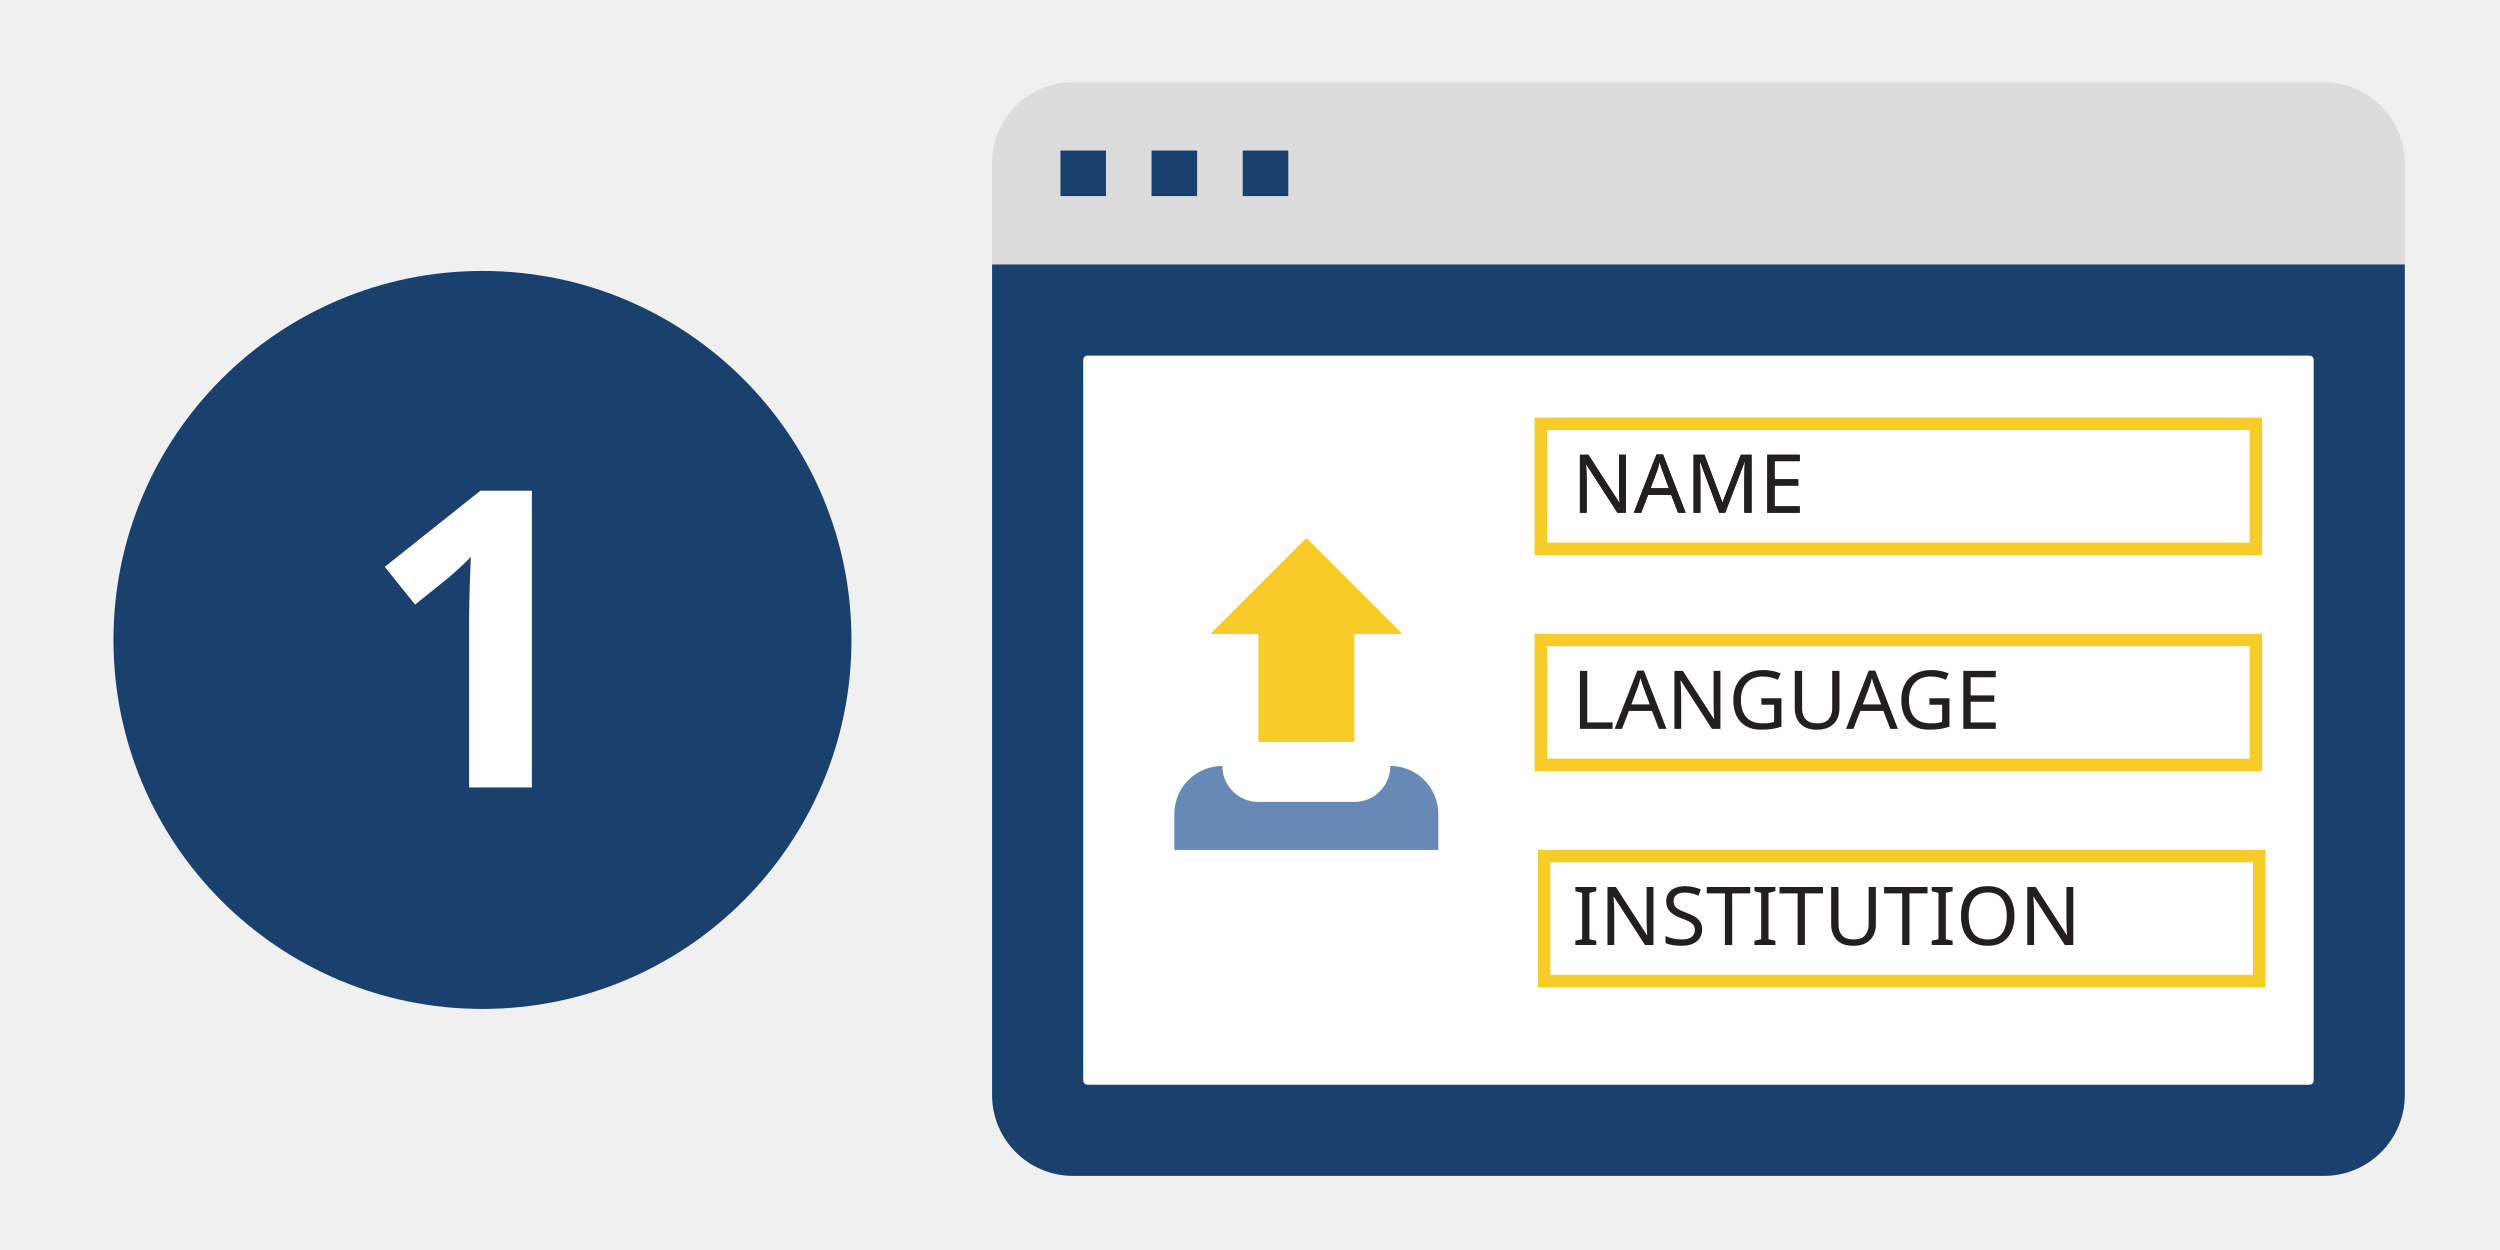
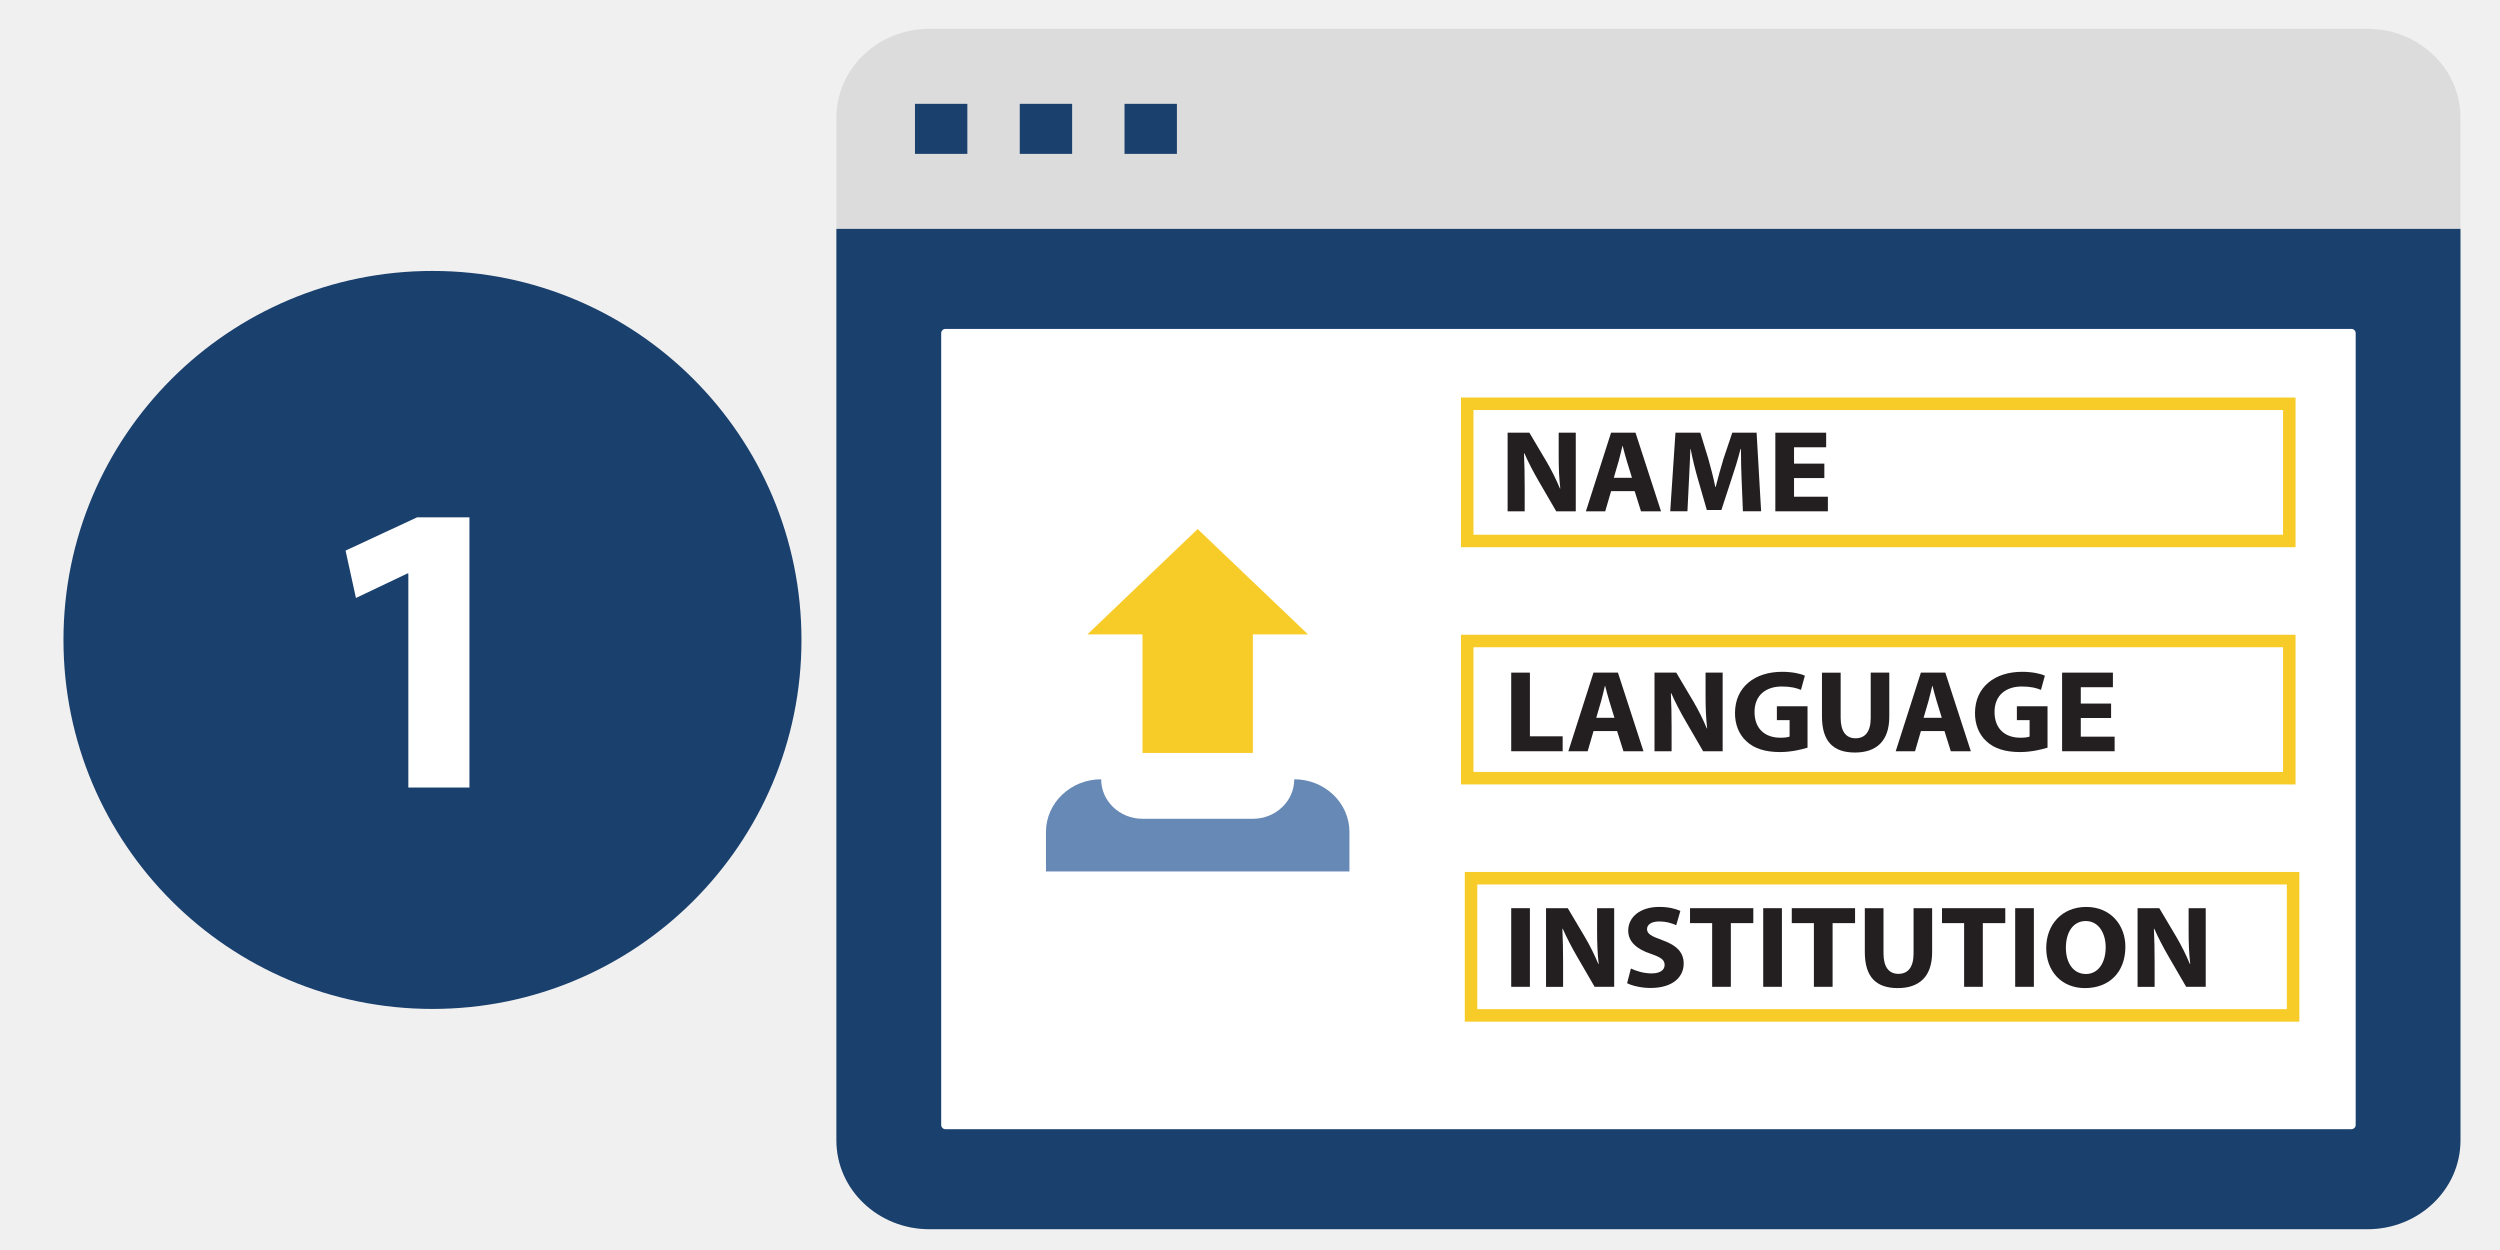
<svg xmlns="http://www.w3.org/2000/svg" version="1.1" viewBox="0 0 800 400">
  <defs>
    <style>
      .cls-1 {
        fill: #231f20;
-         font-family: MyriadPro-Regular, 'Myriad Pro';
-         font-size: 26px;
      }

-       .cls-2, .cls-3 {
+       .cls-2 {
        fill: #fff;
      }

-       .cls-4 {
+       .cls-3 {
        fill: #6789b6;
      }

-       .cls-3 {
-         font-family: MyriadPro-Bold, 'Myriad Pro';
-         font-size: 132.99px;
-         font-weight: 700;
+       .cls-4 {
+         fill: #f7cb28;
      }

      .cls-5 {
-         fill: #f7cb28;
+         fill: #1a406e;
      }

      .cls-6 {
-         fill: #1a406e;
+         fill: #dcdcdc;
      }

      .cls-7 {
-         fill: #dcdcdc;
-       }
- 
-       .cls-8 {
        fill: none;
        stroke: #f7cb28;
        stroke-miterlimit: 10;
        stroke-width: 4px;
      }
    </style>
  </defs>
  <g>
    <g id="Layer_1">
      <g>
-         <rect class="cls-7" x="317.46" y="26.29" width="452.07" height="349.99" rx="25.88" ry="25.88" />
-         <path class="cls-6" d="M769.53,84.63v265.77c0,14.29-11.59,25.88-25.88,25.88h-400.3c-14.29,0-25.88-11.59-25.88-25.88V84.63h452.07Z" />
-         <rect class="cls-2" x="346.63" y="113.79" width="393.74" height="233.32" rx="1.37" ry="1.37" />
-         <path class="cls-4" d="M444.91,245.1h0c0,6.36-5.16,11.52-11.52,11.52h-30.72c-6.36,0-11.52-5.16-11.52-11.52h0s0,0,0,0c-8.48,0-15.36,6.88-15.36,15.36v11.52h84.47v-11.52c0-8.48-6.88-15.36-15.36-15.36h0Z" />
-         <polygon class="cls-5" points="402.67 202.86 402.67 237.42 433.39 237.42 433.39 202.86 448.75 202.86 418.03 172.14 387.31 202.86 402.67 202.86" />
-         <rect class="cls-6" x="339.34" y="48.17" width="14.58" height="14.58" />
-         <rect class="cls-6" x="368.5" y="48.17" width="14.58" height="14.58" />
-         <rect class="cls-6" x="397.67" y="48.17" width="14.58" height="14.58" />
+         <path class="cls-6" d="M787.35,37.63v327.31c0,15.69-13.33,28.41-29.76,28.41h-460.18c-16.43,0-29.76-12.72-29.76-28.41V37.63c0-15.69,13.33-28.41,29.76-28.41h460.18c16.43,0,29.76,12.72,29.76,28.41Z" />
+         <path class="cls-5" d="M787.35,73.24v291.7c0,15.69-13.33,28.41-29.76,28.41h-460.18c-16.43,0-29.76-12.72-29.76-28.41V73.24h519.7Z" />
+         <rect class="cls-2" x="301.18" y="105.25" width="452.64" height="256.09" rx="1.37" ry="1.37" />
+         <path class="cls-3" d="M414.16,249.37h0c0,6.98-5.93,12.64-13.24,12.64h-35.31c-7.31,0-13.24-5.66-13.24-12.64h0s0,0,0,0c-9.75,0-17.66,7.55-17.66,16.86v12.64h97.11v-12.64c0-9.31-7.91-16.86-17.66-16.86h0Z" />
+         <polygon class="cls-4" points="365.6 203.01 365.6 240.94 400.92 240.94 400.92 203.01 418.57 203.01 383.26 169.3 347.95 203.01 365.6 203.01" />
+         <rect class="cls-5" x="292.79" y="33.23" width="16.76" height="16.01" />
+         <rect class="cls-5" x="326.32" y="33.23" width="16.76" height="16.01" />
+         <rect class="cls-5" x="359.85" y="33.23" width="16.76" height="16.01" />
      </g>
-       <rect class="cls-8" x="493.06" y="135.62" width="228.82" height="40" />
-       <rect class="cls-8" x="494.12" y="273.94" width="228.82" height="40" />
-       <rect class="cls-8" x="493.06" y="204.78" width="228.82" height="40" />
-       <text class="cls-1" transform="translate(503.06 164.08)">
-         <tspan x="0" y="0">NAME</tspan>
-       </text>
-       <text class="cls-1" transform="translate(503.06 233.24)">
-         <tspan x="0" y="0">LANGUAGE</tspan>
-       </text>
-       <text class="cls-1" transform="translate(503.06 302.4)">
-         <tspan x="0" y="0">INSTITUTION</tspan>
-       </text>
-       <text class="cls-1" transform="translate(503.06 164.08)">
-         <tspan x="0" y="0">NAME</tspan>
-       </text>
+       <rect class="cls-7" x="469.51" y="129.21" width="263.06" height="43.9" />
+       <rect class="cls-7" x="470.73" y="281.03" width="263.06" height="43.9" />
+       <rect class="cls-7" x="469.51" y="205.12" width="263.06" height="43.9" />
      <g>
-         <circle class="cls-6" cx="154.39" cy="204.78" r="118.08" />
-         <text class="cls-3" transform="translate(115.28 251.99)">
-           <tspan x="0" y="0">1</tspan>
-         </text>
+         <path class="cls-1" d="M483.59,215.24h5.98v20.38h10.48v4.78h-16.46v-25.16Z" />
+         <path class="cls-1" d="M509.93,233.94l-1.88,6.46h-6.18l8.05-25.16h7.82l8.17,25.16h-6.41l-2.03-6.46h-7.54ZM516.62,229.69l-1.64-5.34c-.47-1.49-.94-3.36-1.33-4.85h-.08c-.39,1.49-.78,3.4-1.21,4.85l-1.56,5.34h5.82Z" />
+         <path class="cls-1" d="M529.44,240.4v-25.16h6.96l5.47,9.22c1.56,2.65,3.13,5.79,4.3,8.62h.12c-.39-3.32-.51-6.72-.51-10.49v-7.35h5.47v25.16h-6.25l-5.63-9.7c-1.56-2.69-3.28-5.93-4.57-8.88l-.12.04c.16,3.32.23,6.87.23,10.97v7.58h-5.47Z" />
+         <path class="cls-1" d="M578.42,239.24c-1.84.6-5.32,1.42-8.8,1.42-4.81,0-8.29-1.16-10.71-3.4-2.42-2.17-3.75-5.45-3.71-9.14.04-8.36,6.41-13.14,15.05-13.14,3.4,0,6.02.63,7.31,1.23l-1.25,4.55c-1.45-.6-3.25-1.08-6.14-1.08-4.96,0-8.72,2.69-8.72,8.14s3.4,8.25,8.29,8.25c1.37,0,2.46-.15,2.93-.37v-5.26h-4.07v-4.44h9.81v13.25Z" />
+         <path class="cls-1" d="M589.01,215.24v14.48c0,4.33,1.72,6.53,4.77,6.53s4.85-2.09,4.85-6.53v-14.48h5.94v14.11c0,7.76-4.1,11.46-10.99,11.46s-10.55-3.51-10.55-11.53v-14.03h5.98Z" />
+         <path class="cls-1" d="M614.69,233.94l-1.88,6.46h-6.18l8.05-25.16h7.82l8.17,25.16h-6.41l-2.03-6.46h-7.54ZM621.37,229.69l-1.64-5.34c-.47-1.49-.94-3.36-1.33-4.85h-.08c-.39,1.49-.78,3.4-1.21,4.85l-1.56,5.34h5.82Z" />
+         <path class="cls-1" d="M655.22,239.24c-1.84.6-5.32,1.42-8.8,1.42-4.81,0-8.29-1.16-10.71-3.4-2.42-2.17-3.75-5.45-3.71-9.14.04-8.36,6.41-13.14,15.05-13.14,3.4,0,6.02.63,7.31,1.23l-1.25,4.55c-1.45-.6-3.25-1.08-6.14-1.08-4.96,0-8.72,2.69-8.72,8.14s3.4,8.25,8.29,8.25c1.37,0,2.46-.15,2.93-.37v-5.26h-4.07v-4.44h9.81v13.25Z" />
+         <path class="cls-1" d="M675.55,229.76h-9.7v5.97h10.83v4.67h-16.81v-25.16h16.26v4.67h-10.28v5.23h9.7v4.63Z" />
+       </g>
+       <g>
+         <path class="cls-1" d="M489.57,290.62v25.16h-5.98v-25.16h5.98Z" />
+         <path class="cls-1" d="M494.73,315.78v-25.16h6.96l5.47,9.22c1.56,2.65,3.13,5.79,4.3,8.62h.12c-.39-3.32-.51-6.72-.51-10.49v-7.35h5.47v25.16h-6.26l-5.63-9.7c-1.56-2.69-3.28-5.93-4.57-8.88l-.12.04c.16,3.32.23,6.87.23,10.97v7.58h-5.47Z" />
+         <path class="cls-1" d="M521.89,309.92c1.6.78,4.07,1.57,6.61,1.57,2.74,0,4.18-1.08,4.18-2.72s-1.25-2.46-4.42-3.55c-4.38-1.46-7.23-3.77-7.23-7.43,0-4.29,3.75-7.58,9.97-7.58,2.97,0,5.16.6,6.72,1.27l-1.33,4.59c-1.06-.49-2.93-1.2-5.51-1.2s-3.83,1.12-3.83,2.43c0,1.6,1.49,2.31,4.89,3.55,4.65,1.64,6.84,3.96,6.84,7.5,0,4.22-3.4,7.8-10.63,7.8-3.01,0-5.98-.75-7.47-1.53l1.21-4.7Z" />
+         <path class="cls-1" d="M547.89,295.4h-7.08v-4.78h20.25v4.78h-7.19v20.38h-5.98v-20.38Z" />
+         <path class="cls-1" d="M570.21,290.62v25.16h-5.98v-25.16h5.98Z" />
+         <path class="cls-1" d="M580.45,295.4h-7.08v-4.78h20.25v4.78h-7.19v20.38h-5.98v-20.38Z" />
+         <path class="cls-1" d="M602.72,290.62v14.48c0,4.33,1.72,6.53,4.77,6.53s4.85-2.09,4.85-6.53v-14.48h5.94v14.11c0,7.76-4.1,11.46-10.99,11.46s-10.55-3.51-10.55-11.53v-14.03h5.98Z" />
+         <path class="cls-1" d="M628.52,295.4h-7.08v-4.78h20.25v4.78h-7.19v20.38h-5.98v-20.38Z" />
+         <path class="cls-1" d="M650.84,290.62v25.16h-5.98v-25.16h5.98Z" />
+         <path class="cls-1" d="M680.12,302.94c0,8.25-5.24,13.25-12.94,13.25s-12.39-5.64-12.39-12.8c0-7.54,5.04-13.17,12.82-13.17s12.51,5.79,12.51,12.73ZM661.08,303.28c0,4.93,2.42,8.4,6.41,8.4s6.33-3.66,6.33-8.55c0-4.52-2.27-8.4-6.37-8.4s-6.37,3.66-6.37,8.55Z" />
+         <path class="cls-1" d="M684.02,315.78v-25.16h6.96l5.47,9.22c1.56,2.65,3.13,5.79,4.3,8.62h.12c-.39-3.32-.51-6.72-.51-10.49v-7.35h5.47v25.16h-6.26l-5.63-9.7c-1.56-2.69-3.28-5.93-4.57-8.88l-.12.04c.16,3.32.23,6.87.23,10.97v7.58h-5.47Z" />
+       </g>
+       <g>
+         <circle class="cls-5" cx="138.39" cy="204.78" r="118.08" />
+         <path class="cls-2" d="M130.66,183.5h-.27l-16.49,7.85-3.32-15.16,22.88-10.64h16.76v86.45h-19.55v-68.49Z" />
+       </g>
+       <g>
+         <path class="cls-1" d="M482.44,163.62v-25.16h6.96l5.47,9.22c1.56,2.65,3.13,5.79,4.3,8.62h.12c-.39-3.32-.51-6.72-.51-10.49v-7.35h5.47v25.16h-6.26l-5.63-9.7c-1.56-2.69-3.28-5.93-4.57-8.88l-.12.04c.16,3.32.23,6.87.23,10.97v7.58h-5.47Z" />
+         <path class="cls-1" d="M515.55,157.16l-1.88,6.46h-6.18l8.05-25.16h7.82l8.17,25.16h-6.41l-2.03-6.46h-7.54ZM522.23,152.9l-1.64-5.34c-.47-1.49-.94-3.36-1.33-4.85h-.08c-.39,1.49-.78,3.4-1.21,4.85l-1.56,5.34h5.82Z" />
+         <path class="cls-1" d="M557.33,153.99c-.12-3.02-.23-6.68-.23-10.34h-.12c-.82,3.21-1.92,6.79-2.93,9.74l-3.21,9.82h-4.65l-2.81-9.74c-.86-2.95-1.76-6.53-2.38-9.82h-.08c-.16,3.4-.27,7.28-.47,10.41l-.47,9.55h-5.51l1.68-25.16h7.94l2.58,8.4c.82,2.91,1.64,6.05,2.23,8.99h.12c.74-2.91,1.64-6.23,2.5-9.03l2.81-8.36h7.78l1.45,25.16h-5.83l-.39-9.63Z" />
+         <path class="cls-1" d="M583.79,152.98h-9.7v5.97h10.83v4.67h-16.81v-25.16h16.26v4.67h-10.28v5.23h9.7v4.63Z" />
      </g>
    </g>
  </g>
</svg>
